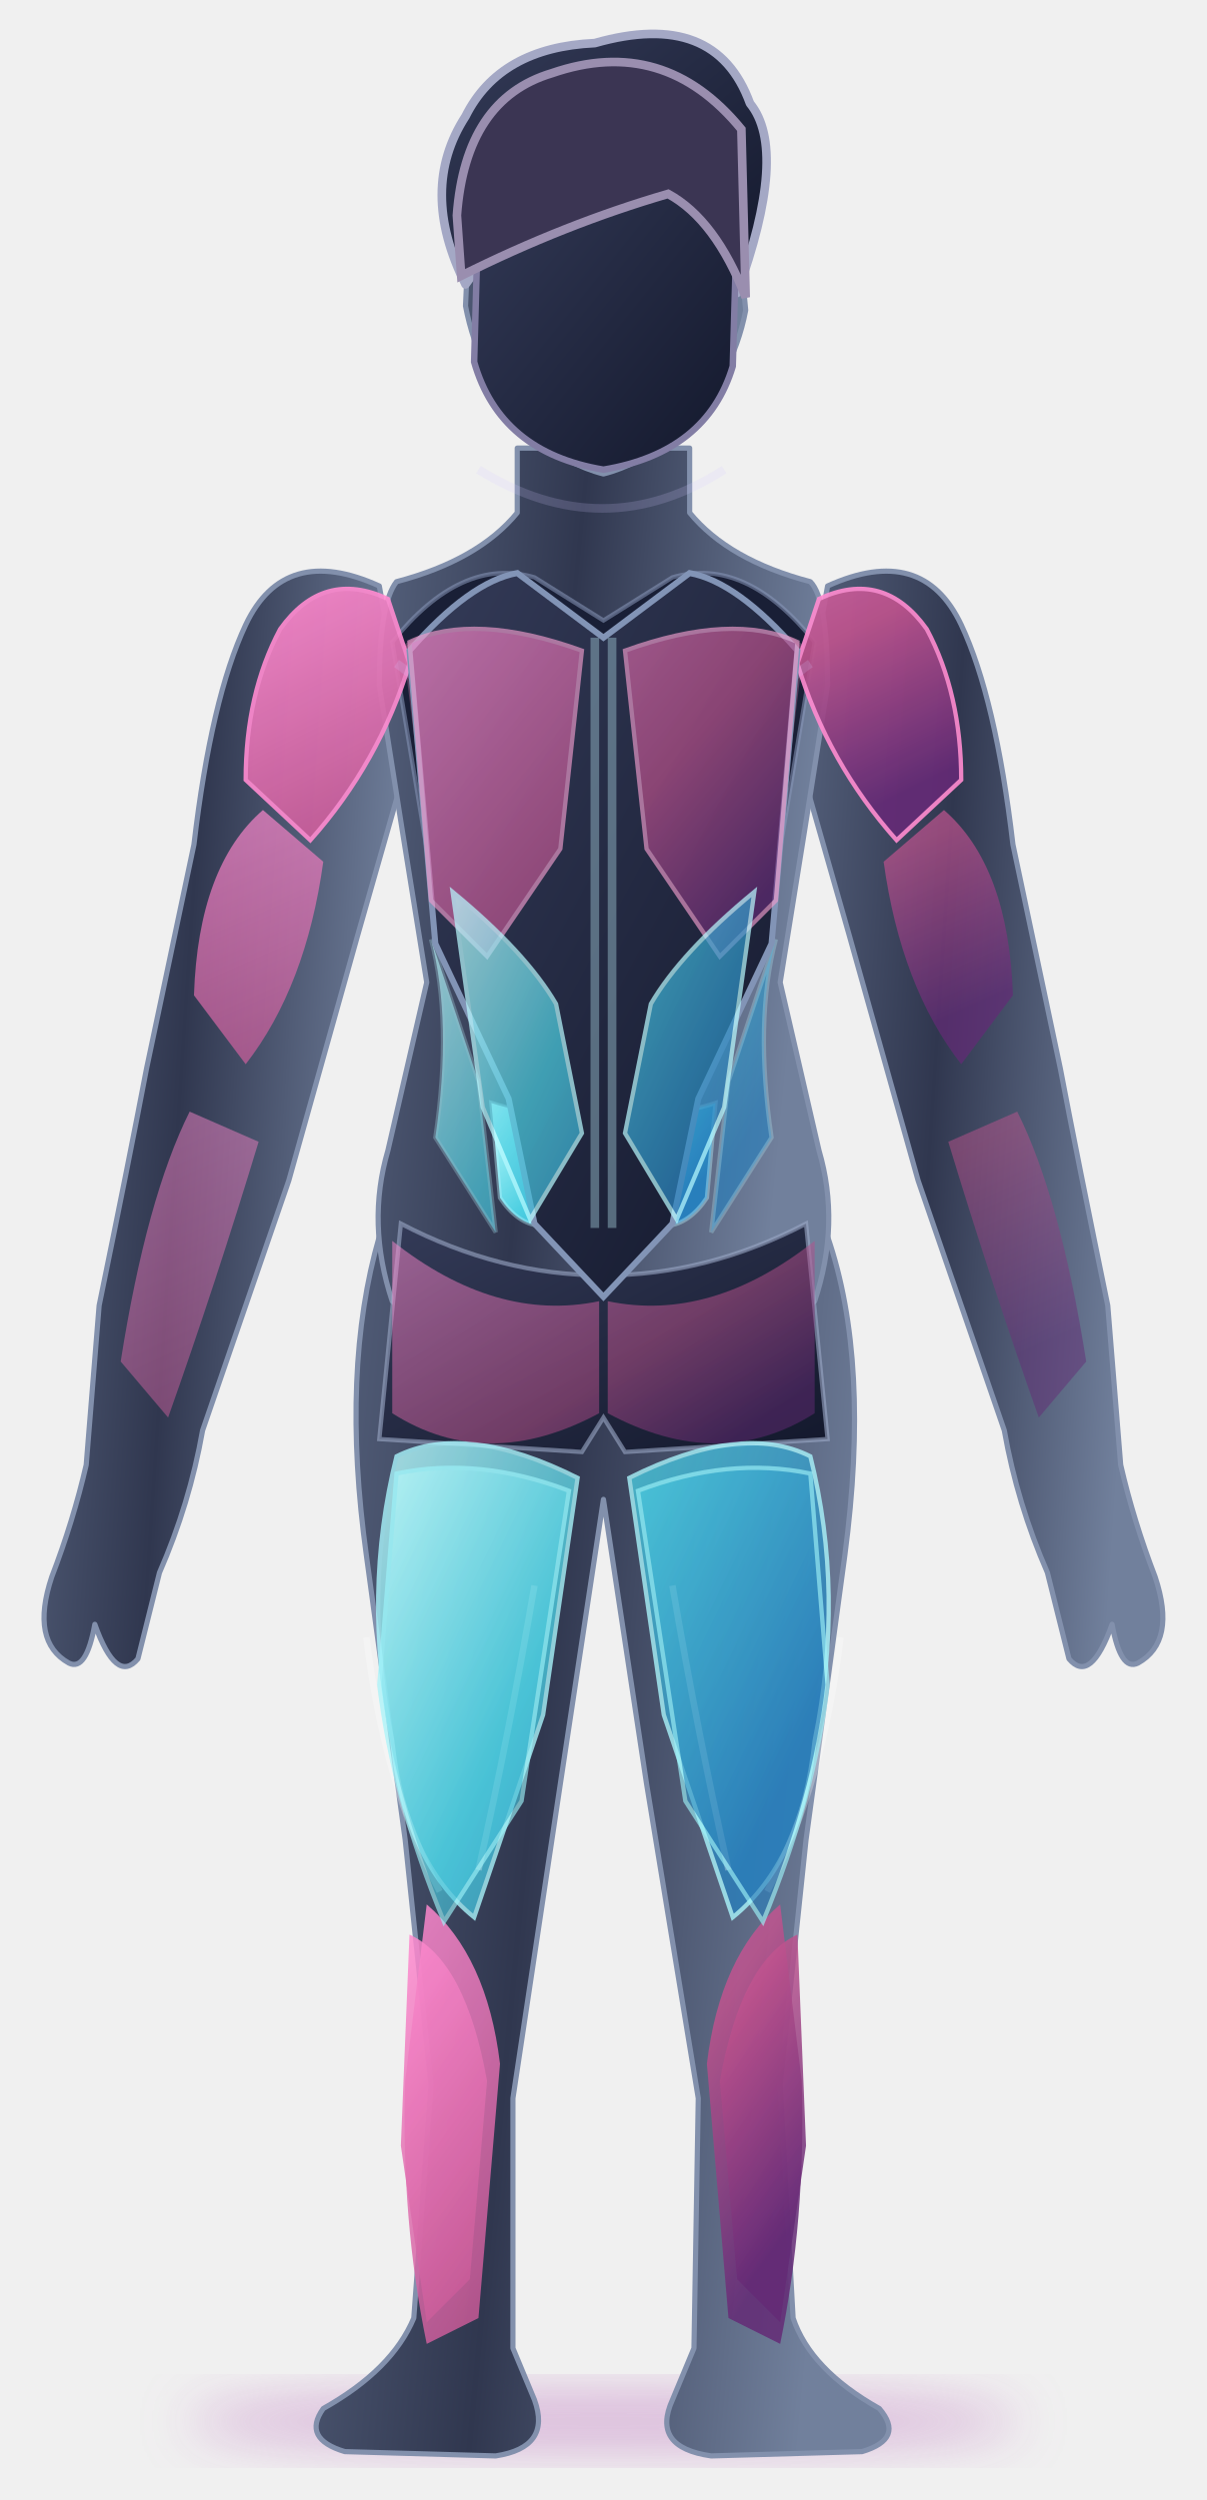
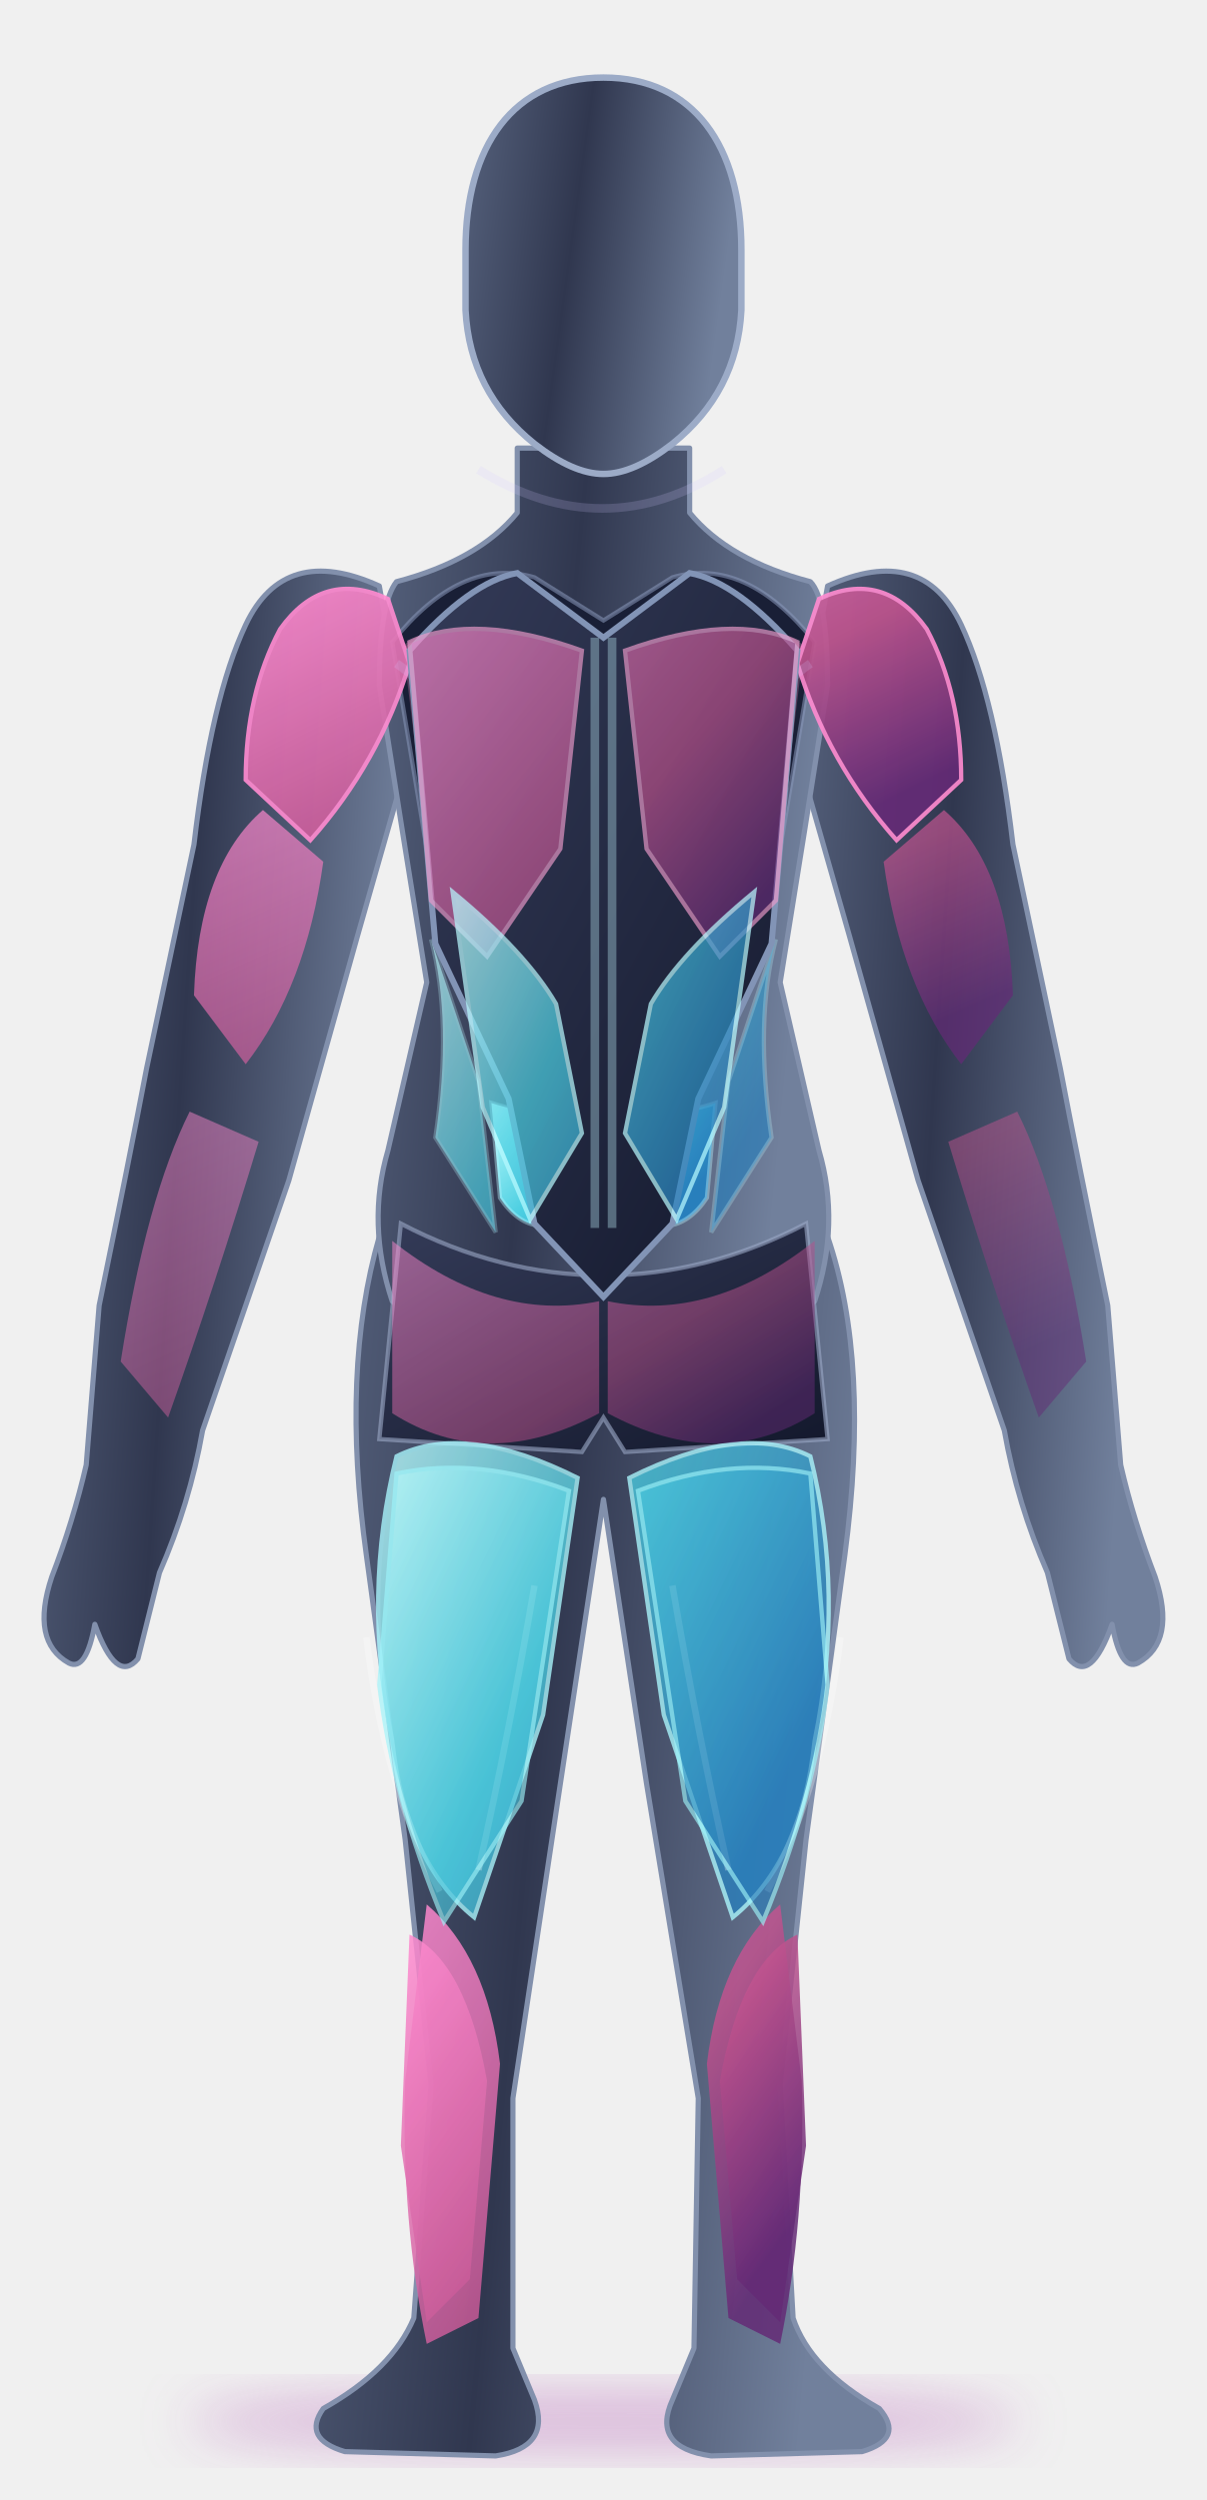
<svg xmlns="http://www.w3.org/2000/svg" viewBox="0 0 280 580" role="img" aria-label="Androgynous athletic figure highlighting trained muscle groups">
  <defs>
    <linearGradient id="skin" x1="0" y1="0" x2="1" y2=".2">
      <stop stop-color="#56627d" />
      <stop offset=".45" stop-color="#30374f" />
      <stop offset="1" stop-color="#71809c" />
    </linearGradient>
    <linearGradient id="dark" x1="0" y1="0" x2="1" y2="1">
      <stop stop-color="#343b58" />
      <stop offset="1" stop-color="#13182c" />
    </linearGradient>
    <linearGradient id="pink" x1="0" y1="0" x2="1" y2=".7">
      <stop stop-color="#ff8bd0" />
      <stop offset=".65" stop-color="#be528d" />
      <stop offset="1" stop-color="#642a76" />
    </linearGradient>
    <linearGradient id="cyan" x1="0" y1="0" x2="1" y2=".5">
      <stop stop-color="#c1ffff" />
      <stop offset=".46" stop-color="#4bcee1" />
      <stop offset="1" stop-color="#287fbc" />
    </linearGradient>
    <filter id="glow">
      <feGaussianBlur stdDeviation="6" />
    </filter>
    <filter id="soft">
      <feGaussianBlur stdDeviation="2" />
    </filter>
  </defs>
  <ellipse cx="140" cy="562" rx="97" ry="9" fill="#ad49ae" opacity=".29" filter="url(#glow)" />
  <g stroke="#8290ac" stroke-width="1.2" stroke-linejoin="round">
    <path d="M88 287 Q79 318 85 361 L94 427 100 484 96 538 Q91 550 75 559 Q70 566 80 569 L115 570 Q128 568 124 557 L119 545 119 487 130 414 140 348 150 414 162 487 161 545 156 557 Q151 568 165 570 L200 569 Q210 566 204 559 Q188 550 184 538 L181 484 187 427 196 361 Q202 316 192 287 Z" fill="url(#skin)" />
    <path d="M88 136 Q66 126 57 145 Q49 162 45 196 L34 248 Q30 269 23 303 L20 340 Q17 353 12 366 Q7 381 16 386 Q20 388 22 377 Q27 391 32 385 L37 365 Q44 349 47 332 L67 274 83 217 95 175Z" fill="url(#skin)" />
    <path d="M192 136 Q214 126 223 145 Q231 162 235 196 L246 248 Q250 269 257 303 L260 340 Q263 353 268 366 Q273 381 264 386 Q260 388 258 377 Q253 391 248 385 L243 365 Q236 349 233 332 L213 274 197 217 185 175Z" fill="url(#skin)" />
    <path d="M120 104 L120 119 Q111 130 92 135 Q88 140 88 159 Q93 191 99 228 L90 267 Q85 284 91 302 Q108 317 140 319 Q172 317 189 302 Q195 284 190 267 L181 228 Q187 191 192 159 Q192 139 188 135 Q169 130 160 119 L160 104Z" fill="url(#skin)" />
-     <path d="M109 49 Q110 22 141 23 Q170 25 171 51 L173 72 Q170 88 157 101 Q148 108 140 110 Q132 108 123 101 Q111 87 108 71Z" fill="url(#skin)" />
-     <path d="M111 59 Q122 51 128 49 M152 49 Q163 51 170 59" fill="none" stroke="#a2abc1" opacity=".25" />
-     <path d="M108 66 Q97 44 108 27 Q116 11 138 10 Q166 2 174 24 Q183 35 171 68 L168 44 Q155 36 153 22 Q140 38 118 40 Q117 54 108 66Z" fill="url(#dark)" stroke="#a4a8c5" stroke-width="2" />
-     <path d="M112 30 Q125 19 151 20 M124 34 Q143 25 155 19 M154 22 Q170 29 170 45" fill="none" stroke="#b2a4c8" opacity=".55" />
+     <path d="M140 18 C119 18 108 34 108 58 L108 72 Q109 91 124 103 Q133 110 140 110 Q147 110 156 103 Q171 91 172 72 L172 58 C172 34 161 18 140 18Z" fill="url(#skin)" stroke="#9cabc7" stroke-width="1.5" />
  </g>
  <path d="M91 149 Q107 129 124 134 L140 144 156 134 Q173 129 189 149 L181 197 Q160 207 140 203 Q120 207 99 197Z" fill="#191f36" stroke="#8998b9" stroke-opacity=".55" />
  <path d="M94 150 Q113 138 136 148 L135 189 Q113 198 99 191Z M186 150 Q167 138 144 148 L145 189 Q167 198 181 191Z" fill="url(#pink)" opacity=".48" stroke="#e68cba" stroke-opacity=".6" />
  <path d="M90 139 Q75 132 65 146 Q57 161 57 181 L72 195 Q88 177 95 154Z M190 139 Q205 132 215 146 Q223 161 223 181 L208 195 Q192 177 185 154Z" fill="url(#pink)" stroke="#ff8bd0" opacity=".91" />
  <path d="M61 188 Q46 201 45 231 L57 247 Q71 229 75 200Z M219 188 Q234 201 235 231 L223 247 Q209 229 205 200Z" fill="url(#pink)" opacity=".7" />
  <path d="M44 258 Q34 278 28 316 L39 329 Q50 298 60 265Z M236 258 Q246 278 252 316 L241 329 Q230 298 220 265Z" fill="url(#pink)" opacity=".48" />
  <g fill="url(#cyan)" stroke="#bdf6ff" stroke-opacity=".4" stroke-width="1">
    <path d="M117 204 Q127 207 137 205 L137 225 Q124 231 117 223Z M143 205 Q153 207 163 204 L163 223 Q156 231 143 225Z" />
    <path d="M115 230 Q129 233 137 230 L137 250 Q124 257 116 248Z M143 230 Q151 233 165 230 L164 248 Q156 257 143 250Z" />
    <path d="M114 256 Q126 260 137 256 L137 280 Q124 290 116 278Z M143 256 Q154 260 166 256 L164 278 Q156 290 143 280Z" />
    <path d="M100 218 Q105 237 101 264 L115 286 111 251Z M180 218 Q175 237 179 264 L165 286 169 251Z" opacity=".67" />
  </g>
  <path d="M93 284 Q116 296 140 296 Q164 296 187 284 L192 334 145 337 140 329 135 337 88 334Z" fill="url(#dark)" stroke="#9ba8c7" stroke-opacity=".6" />
  <path d="M92 338 Q108 330 134 343 L126 398 110 445 Q94 432 91 404 Q84 370 92 338Z M188 338 Q172 330 146 343 L154 398 170 445 Q186 432 189 404 Q196 370 188 338Z" fill="url(#cyan)" stroke="#abf8ff" opacity=".78" />
  <path d="M99 442 Q113 454 116 479 L111 538 99 544 Q93 515 94 483Z M181 442 Q167 454 164 479 L169 538 181 544 Q187 515 186 483Z" fill="url(#pink)" opacity=".85" />
  <path d="M85 380 Q89 414 102 439 M195 380 Q191 414 178 439 M124 368 Q118 403 111 434 M156 368 Q162 403 169 434" fill="none" stroke="#fff" stroke-opacity=".27" stroke-width="1.5" />
-   <path d="M121 69 Q130 66 135 69 M145 69 Q151 66 159 69" fill="none" stroke="#a0a9c4" opacity=".55" />
-   <path d="M139 75 136 88 143 88 M132 96 Q140 99 148 96" fill="none" stroke="#b9c0d2" opacity=".35" />
  <path d="M111 109 Q140 127 168 109 M92 154 Q104 162 108 183 M188 154 Q176 162 172 183" fill="none" stroke="#d4ccff" stroke-opacity=".18" stroke-width="2" />
-   <path d="M111 48 Q124 31 141 33 Q160 32 171 50 L170 85 Q164 105 140 109 Q116 105 110 84Z" fill="url(#dark)" stroke="#827da4" stroke-width="1.5" />
-   <path d="M106 50 Q108 23 128 17 Q154 8 172 30 L173 69 Q166 51 155 45 Q131 52 107 64Z" fill="#3b3553" stroke="#9a8eaf" stroke-width="2" />
  <path d="M95 151 Q109 135 120 133 L140 148 160 133 Q171 135 185 151 L179 219 162 255 156 284 140 301 124 284 118 255 101 219Z" fill="url(#dark)" stroke="#8294b6" stroke-width="1.4" />
  <path d="M95 149 Q110 142 135 151 L130 197 113 222 100 209Z M185 149 Q170 142 145 151 L150 197 167 222 180 209Z" fill="url(#pink)" opacity=".66" stroke="#ef9bcc" />
  <path d="M105 207 Q122 221 129 233 L135 263 123 283 112 257Z M175 207 Q158 221 151 233 L145 263 157 283 168 257Z" fill="url(#cyan)" opacity=".71" stroke="#b7faff" />
  <path d="M138 148 L138 285 M142 148 L142 285" stroke="#93b6c4" stroke-opacity=".5" stroke-width="2" fill="none" />
  <path d="M91 288 Q115 307 139 302 L139 328 Q113 342 91 328Z M189 288 Q165 307 141 302 L141 328 Q167 342 189 328Z" fill="url(#pink)" opacity=".5" />
  <path d="M92 342 Q111 338 132 346 L121 418 103 446 Q91 417 88 391Z M188 342 Q169 338 148 346 L159 418 177 446 Q189 417 192 391Z" fill="url(#cyan)" opacity=".64" stroke="#9df4fa" />
  <path d="M95 449 Q108 455 113 483 L109 529 99 539 93 498Z M185 449 Q172 455 167 483 L171 529 181 539 187 498Z" fill="url(#pink)" opacity=".85" />
</svg>
